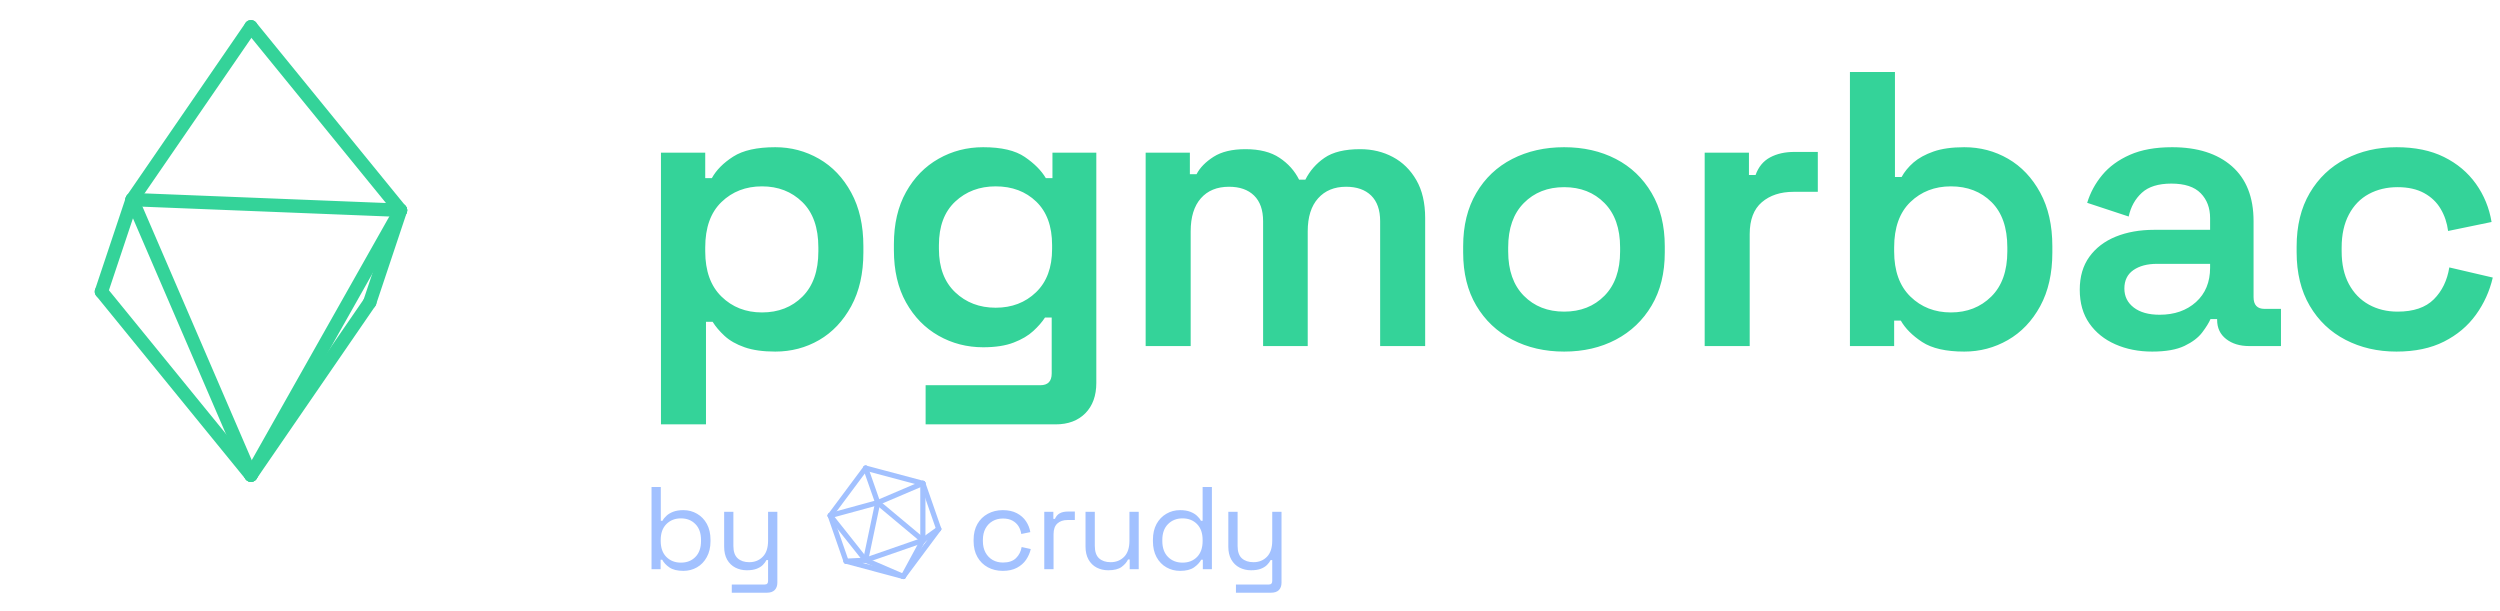
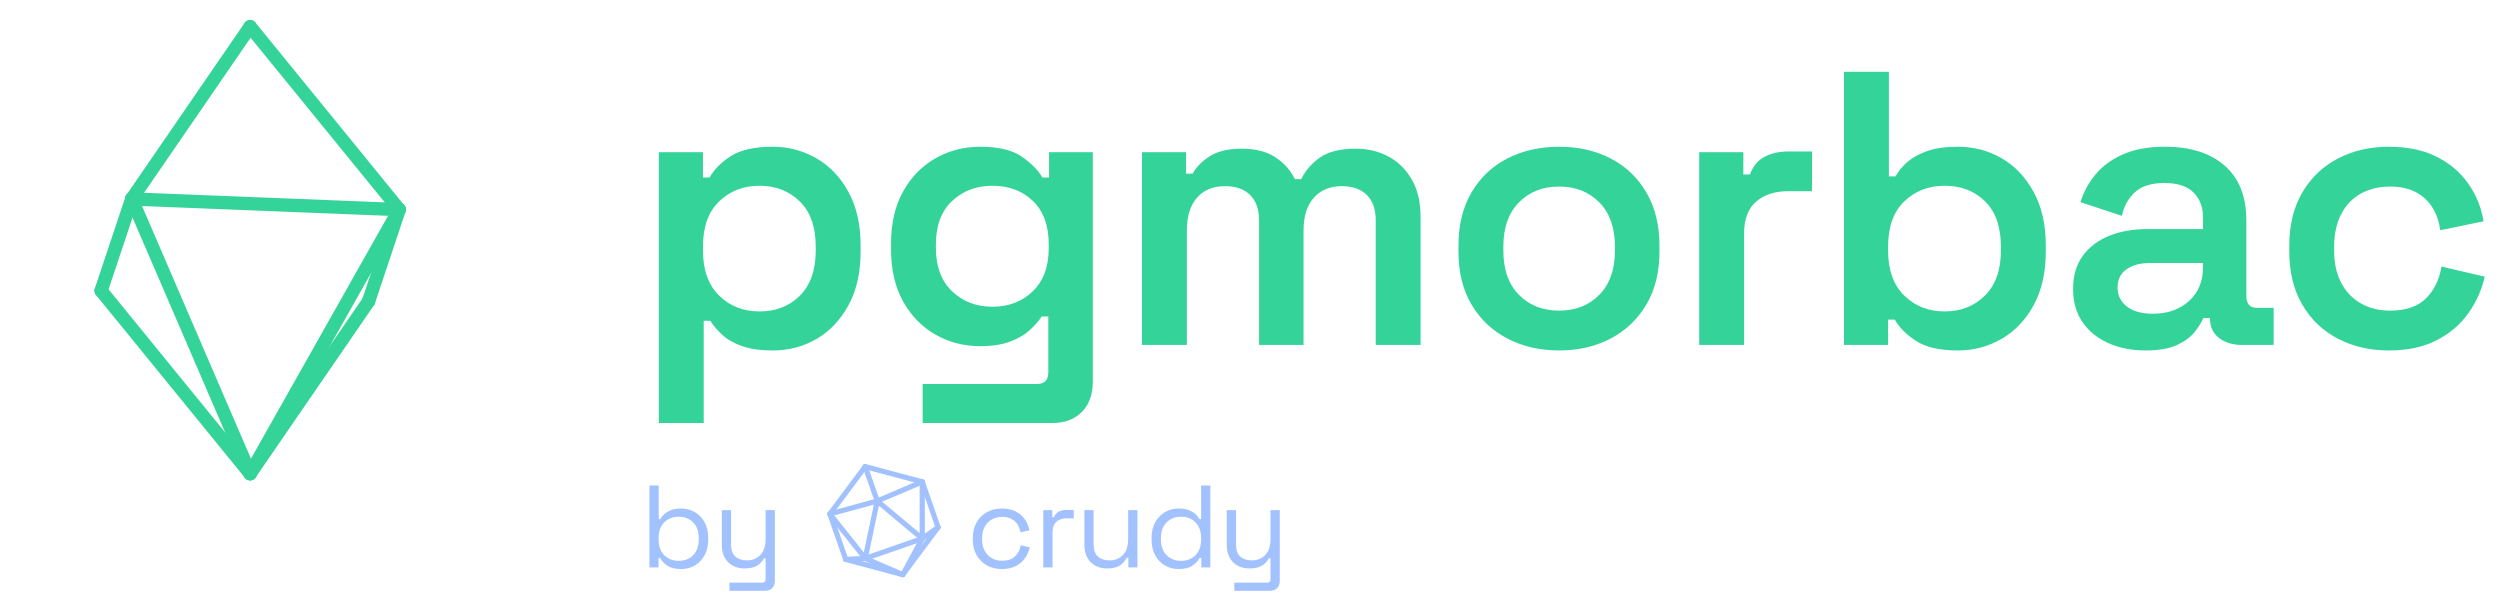
- <svg xmlns="http://www.w3.org/2000/svg" viewBox="0 0 498.1 121.6" role="img" aria-label="pgmorbac logo">
+ <svg xmlns="http://www.w3.org/2000/svg" viewBox="0 0 499.7 121.6" role="img" aria-label="pgmorbac logo">
  <svg x="0" y="0" width="100" height="100" viewBox="-1.314 -1.314 2.628 2.628">
    <line x1="0.622" y1="0.269" x2="0.000" y2="1.174" stroke="#34d399" stroke-width="0.070" stroke-linecap="round" opacity="1.000" />
    <line x1="0.000" y1="1.174" x2="-0.783" y2="0.213" stroke="#34d399" stroke-width="0.070" stroke-linecap="round" opacity="1.000" />
    <line x1="0.622" y1="0.269" x2="0.783" y2="-0.213" stroke="#34d399" stroke-width="0.070" stroke-linecap="round" opacity="1.000" />
    <line x1="-0.622" y1="-0.269" x2="-0.783" y2="0.213" stroke="#34d399" stroke-width="0.070" stroke-linecap="round" opacity="1.000" />
    <line x1="0.783" y1="-0.213" x2="0.000" y2="-1.174" stroke="#34d399" stroke-width="0.070" stroke-linecap="round" opacity="1.000" />
    <line x1="-0.622" y1="-0.269" x2="0.000" y2="-1.174" stroke="#34d399" stroke-width="0.070" stroke-linecap="round" opacity="1.000" />
    <line x1="0.000" y1="1.174" x2="0.783" y2="-0.213" stroke="#34d399" stroke-width="0.070" stroke-linecap="round" opacity="1.000" />
    <line x1="0.000" y1="1.174" x2="-0.622" y2="-0.269" stroke="#34d399" stroke-width="0.070" stroke-linecap="round" opacity="1.000" />
    <line x1="0.783" y1="-0.213" x2="-0.622" y2="-0.269" stroke="#34d399" stroke-width="0.070" stroke-linecap="round" opacity="1.000" />
  </svg>
-   <path d="M140.66 84.55L131.69 84.55L131.69 30.42L140.51 30.42L140.51 35.49L141.83 35.49Q143.16 33.07 146.09 31.20Q149.01 29.33 154.47 29.33Q159.15 29.33 163.17 31.63Q167.18 33.93 169.60 38.38Q172.02 42.82 172.02 49.06L172.02 50.31Q172.02 56.55 169.60 61Q167.18 65.44 163.21 67.75Q159.23 70.05 154.47 70.05Q150.80 70.05 148.35 69.19Q145.89 68.33 144.37 66.93Q142.85 65.52 141.99 64.12L140.66 64.12L140.66 84.55M151.82 62.25Q156.73 62.25 159.89 59.09Q163.05 55.93 163.05 50.08L163.05 49.30Q163.05 43.37 159.85 40.25Q156.65 37.13 151.82 37.13Q146.98 37.13 143.75 40.25Q140.51 43.37 140.51 49.30L140.51 50.08Q140.51 55.93 143.75 59.09Q146.98 62.25 151.82 62.25M178.10 49.84L178.10 48.67Q178.10 42.59 180.52 38.26Q182.94 33.93 187 31.63Q191.05 29.33 195.89 29.33Q201.35 29.33 204.19 31.28Q207.04 33.23 208.37 35.49L209.69 35.49L209.69 30.42L218.43 30.42L218.43 76.29Q218.43 80.11 216.25 82.33Q214.06 84.55 210.32 84.55L184.42 84.55L184.42 76.75L207.28 76.75Q209.54 76.75 209.54 74.41L209.54 63.26L208.21 63.26Q207.35 64.59 205.87 65.95Q204.39 67.32 201.97 68.25Q199.55 69.19 195.89 69.19Q191.05 69.19 187 66.89Q182.94 64.59 180.52 60.26Q178.10 55.93 178.10 49.84M198.38 61.31Q203.22 61.31 206.42 58.23Q209.62 55.15 209.62 49.61L209.62 48.83Q209.62 43.21 206.46 40.17Q203.30 37.13 198.38 37.13Q193.55 37.13 190.31 40.17Q187.07 43.21 187.07 48.83L187.07 49.61Q187.07 55.15 190.31 58.23Q193.55 61.31 198.38 61.31M237.23 68.95L228.26 68.95L228.26 30.42L237.07 30.42L237.07 34.71L238.40 34.71Q239.41 32.76 241.79 31.24Q244.17 29.72 248.15 29.72Q252.36 29.72 254.93 31.44Q257.51 33.15 258.83 35.80L260.08 35.80Q261.41 33.15 263.90 31.44Q266.40 29.72 271 29.72Q274.59 29.72 277.51 31.28Q280.44 32.84 282.19 35.88Q283.95 38.92 283.95 43.45L283.95 68.95L274.98 68.95L274.98 44.07Q274.98 40.72 273.19 38.96Q271.39 37.21 268.19 37.21Q264.68 37.21 262.62 39.51Q260.55 41.81 260.55 46.10L260.55 68.95L251.66 68.95L251.66 44.07Q251.66 40.72 249.86 38.96Q248.07 37.21 244.87 37.21Q241.28 37.21 239.26 39.51Q237.23 41.81 237.23 46.10L237.23 68.95M311.64 70.05Q305.87 70.05 301.30 67.67Q296.74 65.29 294.13 60.88Q291.52 56.47 291.52 50.31L291.52 49.06Q291.52 42.90 294.13 38.46Q296.74 34.01 301.30 31.67Q305.87 29.33 311.64 29.33Q317.41 29.33 321.94 31.67Q326.46 34.01 329.07 38.46Q331.69 42.90 331.69 49.06L331.69 50.31Q331.69 56.47 329.07 60.88Q326.46 65.29 321.94 67.67Q317.41 70.05 311.64 70.05M311.64 62.09Q316.55 62.09 319.67 58.93Q322.79 55.77 322.79 50.08L322.79 49.30Q322.79 43.60 319.67 40.45Q316.55 37.29 311.64 37.29Q306.73 37.29 303.61 40.45Q300.49 43.60 300.49 49.30L300.49 50.08Q300.49 55.77 303.61 58.93Q306.73 62.09 311.64 62.09M348.61 68.95L339.64 68.95L339.64 30.42L348.46 30.42L348.46 34.87L349.78 34.87Q350.64 32.45 352.67 31.36Q354.70 30.27 357.50 30.27L362.18 30.27L362.18 38.22L357.35 38.22Q353.45 38.22 351.03 40.29Q348.61 42.36 348.61 46.65L348.61 68.95M391.36 70.05Q385.90 70.05 382.97 68.14Q380.05 66.22 378.72 63.88L377.39 63.88L377.39 68.95L368.58 68.95L368.58 14.35L377.55 14.35L377.55 35.26L378.88 35.26Q379.73 33.70 381.25 32.37Q382.78 31.05 385.23 30.19Q387.69 29.33 391.36 29.33Q396.11 29.33 400.09 31.63Q404.07 33.93 406.49 38.38Q408.91 42.82 408.91 49.06L408.91 50.31Q408.91 56.55 406.49 61Q404.07 65.44 400.05 67.75Q396.04 70.05 391.36 70.05M388.70 62.25Q393.54 62.25 396.74 59.09Q399.94 55.93 399.94 50.08L399.94 49.30Q399.94 43.37 396.78 40.25Q393.62 37.13 388.70 37.13Q383.87 37.13 380.63 40.25Q377.39 43.37 377.39 49.30L377.39 50.08Q377.39 55.93 380.63 59.09Q383.87 62.25 388.70 62.25M428.80 70.05Q424.74 70.05 421.46 68.60Q418.19 67.16 416.28 64.43Q414.37 61.70 414.37 57.72Q414.37 53.82 416.28 51.17Q418.19 48.52 421.54 47.15Q424.90 45.79 429.19 45.79L440.34 45.79L440.34 43.45Q440.34 40.41 438.47 38.50Q436.60 36.58 432.62 36.58Q428.72 36.58 426.73 38.42Q424.74 40.25 424.12 43.14L415.85 40.41Q416.78 37.36 418.85 34.87Q420.92 32.37 424.35 30.85Q427.78 29.33 432.77 29.33Q440.34 29.33 444.67 33.11Q449 36.90 449 44.07L449 59.20Q449 61.54 451.18 61.54L454.46 61.54L454.46 68.95L448.14 68.95Q445.33 68.95 443.54 67.55Q441.74 66.15 441.74 63.73L441.74 63.57L440.42 63.57Q439.95 64.66 438.78 66.22Q437.61 67.78 435.23 68.92Q432.85 70.05 428.80 70.05M430.28 62.71Q434.72 62.71 437.53 60.18Q440.34 57.64 440.34 53.35L440.34 52.57L429.73 52.57Q426.85 52.57 425.05 53.82Q423.26 55.07 423.26 57.49Q423.26 59.83 425.13 61.27Q427 62.71 430.28 62.71M477.47 70.05Q471.85 70.05 467.33 67.71Q462.80 65.37 460.19 60.92Q457.58 56.47 457.58 50.23L457.58 49.14Q457.58 42.90 460.19 38.46Q462.80 34.01 467.33 31.67Q471.85 29.33 477.47 29.33Q483.01 29.33 486.94 31.28Q490.88 33.23 493.30 36.62Q495.72 40.02 496.42 44.23L487.76 46.02Q487.45 43.60 486.28 41.62Q485.11 39.63 482.97 38.46Q480.82 37.29 477.70 37.29Q474.50 37.29 471.97 38.65Q469.43 40.02 467.99 42.75Q466.55 45.48 466.55 49.30L466.55 50.08Q466.55 53.90 467.99 56.59Q469.43 59.28 471.97 60.69Q474.50 62.09 477.70 62.09Q482.46 62.09 484.92 59.63Q487.37 57.18 488 53.28L496.66 55.30Q495.72 59.36 493.30 62.71Q490.88 66.07 486.94 68.06Q483.01 70.05 477.47 70.05" fill="#34d399" />
-   <path d="M136.16 113.74Q134.38 113.74 133.38 113.06Q132.39 112.38 131.94 111.52L131.62 111.52L131.62 113.41L129.81 113.41L129.81 97.03L131.66 97.03L131.66 103.77L131.99 103.77Q132.27 103.23 132.79 102.76Q133.30 102.28 134.13 101.96Q134.96 101.64 136.16 101.64Q137.65 101.64 138.88 102.36Q140.11 103.07 140.84 104.39Q141.56 105.72 141.56 107.54L141.56 107.84Q141.56 109.67 140.82 111Q140.09 112.34 138.86 113.04Q137.63 113.74 136.16 113.74M135.66 112.10Q137.44 112.10 138.55 110.97Q139.67 109.83 139.67 107.80L139.67 107.59Q139.67 105.55 138.55 104.42Q137.44 103.28 135.66 103.28Q133.91 103.28 132.77 104.42Q131.64 105.55 131.64 107.59L131.64 107.80Q131.64 109.83 132.77 110.97Q133.91 112.10 135.66 112.10M152.82 118.09L145.80 118.09L145.80 116.46L152.35 116.46Q153.03 116.46 153.03 115.75L153.03 111.59L152.70 111.59Q152.47 112.08 151.99 112.56Q151.51 113.04 150.73 113.33Q149.96 113.62 148.79 113.62Q147.55 113.62 146.51 113.09Q145.47 112.55 144.87 111.50Q144.28 110.44 144.28 108.92L144.28 101.97L146.12 101.97L146.12 108.78Q146.12 110.47 146.98 111.24Q147.83 112.01 149.28 112.01Q150.92 112.01 151.97 110.93Q153.03 109.86 153.03 107.73L153.03 101.97L154.88 101.97L154.88 116.08Q154.88 117.02 154.35 117.56Q153.82 118.09 152.82 118.09" fill="#a2c1ff" />
-   <svg x="163.346" y="91.184" width="25.74" height="25.74" viewBox="-1.121 -1.121 2.241 2.241">
+   <path d="M140.66 84.55L131.69 84.55L131.69 30.42L140.51 30.42L140.51 35.49L141.83 35.49Q143.16 33.07 146.09 31.20Q149.01 29.33 154.47 29.33L154.47 29.33Q159.15 29.33 163.17 31.63Q167.18 33.93 169.60 38.38Q172.02 42.82 172.02 49.06L172.02 49.06L172.02 50.31Q172.02 56.55 169.60 61.00Q167.18 65.44 163.21 67.75Q159.23 70.05 154.47 70.05L154.47 70.05Q150.80 70.05 148.35 69.19Q145.89 68.33 144.37 66.93Q142.85 65.52 141.99 64.12L141.99 64.12L140.66 64.12L140.66 84.55M151.82 62.25L151.82 62.25Q156.73 62.25 159.89 59.09Q163.05 55.93 163.05 50.08L163.05 50.08L163.05 49.30Q163.05 43.37 159.85 40.25Q156.65 37.13 151.82 37.13L151.82 37.13Q146.98 37.13 143.75 40.25Q140.51 43.37 140.51 49.30L140.51 49.30L140.51 50.08Q140.51 55.93 143.75 59.09Q146.98 62.25 151.82 62.25M178.10 49.84L178.10 49.84L178.10 48.67Q178.10 42.59 180.52 38.26Q182.94 33.93 187.00 31.63Q191.05 29.33 195.89 29.33L195.89 29.33Q201.35 29.33 204.19 31.28Q207.04 33.23 208.37 35.49L208.37 35.49L209.69 35.49L209.69 30.42L218.43 30.42L218.43 76.29Q218.43 80.11 216.25 82.33Q214.06 84.55 210.32 84.55L210.32 84.55L184.42 84.55L184.42 76.75L207.28 76.75Q209.54 76.75 209.54 74.41L209.54 74.41L209.54 63.26L208.21 63.26Q207.35 64.59 205.87 65.95Q204.39 67.32 201.97 68.25Q199.55 69.19 195.89 69.19L195.89 69.19Q191.05 69.19 187.00 66.89Q182.94 64.59 180.52 60.26Q178.10 55.93 178.10 49.84M198.38 61.31L198.38 61.31Q203.22 61.31 206.42 58.23Q209.62 55.15 209.62 49.61L209.62 49.61L209.62 48.83Q209.62 43.21 206.46 40.17Q203.30 37.13 198.38 37.13L198.38 37.13Q193.55 37.13 190.31 40.17Q187.07 43.21 187.07 48.83L187.07 48.83L187.07 49.61Q187.07 55.15 190.31 58.23Q193.55 61.31 198.38 61.31M237.23 68.95L228.26 68.95L228.26 30.42L237.07 30.42L237.07 34.71L238.40 34.71Q239.41 32.76 241.79 31.24Q244.17 29.72 248.15 29.72L248.15 29.72Q252.36 29.72 254.93 31.44Q257.51 33.15 258.83 35.80L258.83 35.80L260.08 35.80Q261.41 33.15 263.90 31.44Q266.40 29.72 271.00 29.72L271.00 29.72Q274.59 29.72 277.51 31.28Q280.44 32.84 282.19 35.88Q283.95 38.92 283.95 43.45L283.95 43.45L283.95 68.95L274.98 68.95L274.98 44.07Q274.98 40.72 273.19 38.96Q271.39 37.21 268.19 37.21L268.19 37.21Q264.68 37.21 262.62 39.51Q260.55 41.81 260.55 46.10L260.55 46.10L260.55 68.95L251.66 68.95L251.66 44.07Q251.66 40.72 249.86 38.96Q248.07 37.21 244.87 37.21L244.87 37.21Q241.28 37.21 239.26 39.51Q237.23 41.81 237.23 46.10L237.23 46.10L237.23 68.95M311.64 70.05L311.64 70.05Q305.87 70.05 301.30 67.67Q296.74 65.29 294.13 60.88Q291.52 56.47 291.52 50.31L291.52 50.31L291.52 49.06Q291.52 42.90 294.13 38.46Q296.74 34.01 301.30 31.67Q305.87 29.33 311.64 29.33L311.64 29.33Q317.41 29.33 321.94 31.67Q326.46 34.01 329.07 38.46Q331.69 42.90 331.69 49.06L331.69 49.06L331.69 50.31Q331.69 56.47 329.07 60.88Q326.46 65.29 321.94 67.67Q317.41 70.05 311.64 70.05M311.64 62.09L311.64 62.09Q316.55 62.09 319.67 58.93Q322.79 55.77 322.79 50.08L322.79 50.08L322.79 49.30Q322.79 43.60 319.67 40.45Q316.55 37.29 311.64 37.29L311.64 37.29Q306.73 37.29 303.61 40.45Q300.49 43.60 300.49 49.30L300.49 49.30L300.49 50.08Q300.49 55.77 303.61 58.93Q306.73 62.09 311.64 62.09M348.61 68.95L339.64 68.95L339.64 30.42L348.46 30.42L348.46 34.87L349.78 34.87Q350.64 32.45 352.67 31.36Q354.70 30.27 357.50 30.27L357.50 30.27L362.18 30.27L362.18 38.22L357.35 38.22Q353.45 38.22 351.03 40.29Q348.61 42.36 348.61 46.65L348.61 46.65L348.61 68.95M391.36 70.05L391.36 70.05Q385.90 70.05 382.97 68.14Q380.05 66.22 378.72 63.88L378.72 63.88L377.39 63.88L377.39 68.95L368.58 68.95L368.58 14.35L377.55 14.35L377.55 35.26L378.88 35.26Q379.73 33.70 381.25 32.37Q382.78 31.05 385.23 30.19Q387.69 29.33 391.36 29.33L391.36 29.33Q396.11 29.33 400.09 31.63Q404.07 33.93 406.49 38.38Q408.91 42.82 408.91 49.06L408.91 49.06L408.91 50.31Q408.91 56.55 406.49 61.00Q404.07 65.44 400.05 67.75Q396.04 70.05 391.36 70.05M388.70 62.25L388.70 62.25Q393.54 62.25 396.74 59.09Q399.94 55.93 399.94 50.08L399.94 50.08L399.94 49.30Q399.94 43.37 396.78 40.25Q393.62 37.13 388.70 37.13L388.70 37.13Q383.87 37.13 380.63 40.25Q377.39 43.37 377.39 49.30L377.39 49.30L377.39 50.08Q377.39 55.93 380.63 59.09Q383.87 62.25 388.70 62.25M428.80 70.05L428.80 70.05Q424.74 70.05 421.46 68.60Q418.19 67.16 416.28 64.43Q414.37 61.70 414.37 57.72L414.37 57.72Q414.37 53.82 416.28 51.17Q418.19 48.52 421.54 47.15Q424.90 45.79 429.19 45.79L429.19 45.79L440.34 45.79L440.34 43.45Q440.34 40.41 438.47 38.50Q436.60 36.58 432.62 36.58L432.62 36.58Q428.72 36.58 426.73 38.42Q424.74 40.25 424.12 43.14L424.12 43.14L415.85 40.41Q416.78 37.36 418.85 34.87Q420.92 32.37 424.35 30.85Q427.78 29.33 432.77 29.33L432.77 29.33Q440.34 29.33 444.67 33.11Q449.00 36.90 449.00 44.07L449.00 44.07L449.00 59.20Q449.00 61.54 451.18 61.54L451.18 61.54L454.46 61.54L454.46 68.95L448.14 68.95Q445.33 68.95 443.54 67.55Q441.74 66.15 441.74 63.73L441.74 63.73L441.74 63.57L440.42 63.57Q439.95 64.66 438.78 66.22Q437.61 67.78 435.23 68.92Q432.85 70.05 428.80 70.05M430.28 62.71L430.28 62.71Q434.72 62.71 437.53 60.18Q440.34 57.64 440.34 53.35L440.34 53.35L440.34 52.57L429.73 52.57Q426.85 52.57 425.05 53.82Q423.26 55.07 423.26 57.49L423.26 57.49Q423.26 59.83 425.13 61.27Q427.00 62.71 430.28 62.71M477.47 70.05L477.47 70.05Q471.85 70.05 467.33 67.71Q462.80 65.37 460.19 60.92Q457.58 56.47 457.58 50.23L457.58 50.23L457.58 49.14Q457.58 42.90 460.19 38.46Q462.80 34.01 467.33 31.67Q471.85 29.33 477.47 29.33L477.47 29.33Q483.01 29.33 486.94 31.28Q490.88 33.23 493.30 36.62Q495.72 40.02 496.42 44.23L496.42 44.23L487.76 46.02Q487.45 43.60 486.28 41.62Q485.11 39.63 482.97 38.46Q480.82 37.29 477.70 37.29L477.70 37.29Q474.50 37.29 471.97 38.65Q469.43 40.02 467.99 42.75Q466.55 45.48 466.55 49.30L466.55 49.30L466.55 50.08Q466.55 53.90 467.99 56.59Q469.43 59.28 471.97 60.69Q474.50 62.09 477.70 62.09L477.70 62.09Q482.46 62.09 484.92 59.63Q487.37 57.18 488.00 53.28L488.00 53.28L496.66 55.30Q495.72 59.36 493.30 62.71Q490.88 66.07 486.94 68.06Q483.01 70.05 477.47 70.05" fill="#34d399" />
+   <path d="M136.16 113.74L136.16 113.74Q134.38 113.74 133.38 113.06Q132.39 112.38 131.94 111.52L131.94 111.52L131.62 111.52L131.62 113.41L129.81 113.41L129.81 97.03L131.66 97.03L131.66 103.77L131.99 103.77Q132.27 103.23 132.79 102.76Q133.30 102.28 134.13 101.96Q134.96 101.64 136.16 101.64L136.16 101.64Q137.65 101.64 138.88 102.36Q140.11 103.07 140.84 104.39Q141.56 105.72 141.56 107.54L141.56 107.54L141.56 107.84Q141.56 109.67 140.82 111.00Q140.09 112.34 138.86 113.04Q137.63 113.74 136.16 113.74M135.66 112.10L135.66 112.10Q137.44 112.10 138.55 110.97Q139.67 109.83 139.67 107.80L139.67 107.80L139.67 107.59Q139.67 105.55 138.55 104.42Q137.44 103.28 135.66 103.28L135.66 103.28Q133.91 103.28 132.77 104.42Q131.64 105.55 131.64 107.59L131.64 107.59L131.64 107.80Q131.64 109.83 132.77 110.97Q133.91 112.10 135.66 112.10M152.82 118.09L145.80 118.09L145.80 116.46L152.35 116.46Q153.03 116.46 153.03 115.75L153.03 115.75L153.03 111.59L152.70 111.59Q152.47 112.08 151.99 112.56Q151.51 113.04 150.73 113.33Q149.96 113.62 148.79 113.62L148.79 113.62Q147.55 113.62 146.51 113.09Q145.47 112.55 144.87 111.50Q144.28 110.44 144.28 108.92L144.28 108.92L144.28 101.97L146.12 101.97L146.12 108.78Q146.12 110.47 146.98 111.24Q147.83 112.01 149.28 112.01L149.28 112.01Q150.92 112.01 151.97 110.93Q153.03 109.86 153.03 107.73L153.03 107.73L153.03 101.97L154.88 101.97L154.88 116.08Q154.88 117.02 154.35 117.56Q153.82 118.09 152.82 118.09L152.82 118.09" fill="#a2c1ff" />
+   <svg x="163.814" y="91.184" width="25.74" height="25.74" viewBox="-1.121 -1.121 2.241 2.241">
    <line x1="0.327" y1="0.940" x2="0.941" y2="0.116" stroke="#a2c1ff" stroke-width="0.090" stroke-linecap="round" opacity="1.000" />
    <line x1="-0.666" y1="0.675" x2="0.327" y2="0.940" stroke="#a2c1ff" stroke-width="0.090" stroke-linecap="round" opacity="1.000" />
    <line x1="0.666" y1="-0.675" x2="0.941" y2="0.116" stroke="#a2c1ff" stroke-width="0.090" stroke-linecap="round" opacity="1.000" />
    <line x1="-0.666" y1="0.675" x2="-0.941" y2="-0.116" stroke="#a2c1ff" stroke-width="0.090" stroke-linecap="round" opacity="1.000" />
    <line x1="0.941" y1="0.116" x2="0.666" y2="0.313" stroke="#a2c1ff" stroke-width="0.090" stroke-linecap="round" opacity="1.000" />
    <line x1="-0.327" y1="0.658" x2="-0.666" y2="0.675" stroke="#a2c1ff" stroke-width="0.090" stroke-linecap="round" opacity="1.000" />
    <line x1="0.666" y1="-0.675" x2="-0.327" y2="-0.940" stroke="#a2c1ff" stroke-width="0.090" stroke-linecap="round" opacity="1.000" />
    <line x1="-0.941" y1="-0.116" x2="-0.327" y2="-0.940" stroke="#a2c1ff" stroke-width="0.090" stroke-linecap="round" opacity="1.000" />
    <line x1="0.666" y1="0.313" x2="0.327" y2="0.940" stroke="#a2c1ff" stroke-width="0.090" stroke-linecap="round" opacity="1.000" />
    <line x1="-0.327" y1="0.658" x2="0.327" y2="0.940" stroke="#a2c1ff" stroke-width="0.090" stroke-linecap="round" opacity="1.000" />
    <line x1="0.666" y1="0.313" x2="0.666" y2="-0.675" stroke="#a2c1ff" stroke-width="0.090" stroke-linecap="round" opacity="1.000" />
    <line x1="-0.941" y1="-0.116" x2="-0.327" y2="0.658" stroke="#a2c1ff" stroke-width="0.090" stroke-linecap="round" opacity="1.000" />
    <line x1="-0.327" y1="-0.940" x2="-0.117" y2="-0.341" stroke="#a2c1ff" stroke-width="0.090" stroke-linecap="round" opacity="1.000" />
    <line x1="-0.117" y1="-0.341" x2="0.666" y2="-0.675" stroke="#a2c1ff" stroke-width="0.090" stroke-linecap="round" opacity="1.000" />
    <line x1="-0.941" y1="-0.116" x2="-0.117" y2="-0.341" stroke="#a2c1ff" stroke-width="0.090" stroke-linecap="round" opacity="1.000" />
    <line x1="0.666" y1="0.313" x2="-0.327" y2="0.658" stroke="#a2c1ff" stroke-width="0.090" stroke-linecap="round" opacity="1.000" />
    <line x1="-0.117" y1="-0.341" x2="0.666" y2="0.313" stroke="#a2c1ff" stroke-width="0.090" stroke-linecap="round" opacity="1.000" />
    <line x1="-0.327" y1="0.658" x2="-0.117" y2="-0.341" stroke="#a2c1ff" stroke-width="0.090" stroke-linecap="round" opacity="1.000" />
  </svg>
-   <path d="M199.80 113.74Q198.14 113.74 196.82 113.03Q195.50 112.31 194.74 110.98Q193.98 109.65 193.98 107.82L193.98 107.56Q193.98 105.72 194.74 104.39Q195.50 103.07 196.82 102.36Q198.14 101.64 199.80 101.64Q201.44 101.64 202.60 102.25Q203.76 102.86 204.43 103.87Q205.09 104.87 205.28 106.02L203.48 106.39Q203.36 105.55 202.93 104.85Q202.49 104.15 201.72 103.73Q200.95 103.31 199.83 103.31Q198.68 103.31 197.78 103.82Q196.88 104.33 196.35 105.29Q195.83 106.25 195.83 107.59L195.83 107.80Q195.83 109.13 196.35 110.09Q196.88 111.05 197.78 111.57Q198.68 112.08 199.83 112.08Q201.54 112.08 202.44 111.19Q203.34 110.30 203.55 108.99L205.37 109.39Q205.12 110.51 204.44 111.52Q203.76 112.52 202.60 113.13Q201.44 113.74 199.80 113.74M209.91 113.41L208.06 113.41L208.06 101.97L209.87 101.97L209.87 103.38L210.19 103.38Q210.50 102.63 211.13 102.28Q211.76 101.92 212.79 101.92L214.15 101.92L214.15 103.61L212.67 103.61Q211.43 103.61 210.67 104.30Q209.91 104.99 209.91 106.44L209.91 113.41M220.79 113.62Q219.55 113.62 218.51 113.09Q217.47 112.55 216.87 111.48Q216.28 110.42 216.28 108.90L216.28 101.97L218.13 101.97L218.13 108.76Q218.13 110.47 218.98 111.24Q219.83 112.01 221.28 112.01Q222.92 112.01 223.98 110.93Q225.03 109.86 225.03 107.73L225.03 101.97L226.88 101.97L226.88 113.41L225.08 113.41L225.08 111.47L224.75 111.47Q224.37 112.29 223.46 112.96Q222.55 113.62 220.79 113.62M235.11 113.74Q233.64 113.74 232.40 113.04Q231.16 112.34 230.43 111Q229.71 109.67 229.71 107.84L229.71 107.54Q229.71 105.72 230.43 104.39Q231.16 103.07 232.39 102.36Q233.62 101.64 235.11 101.64Q236.31 101.64 237.14 101.96Q237.97 102.28 238.48 102.76Q239 103.23 239.28 103.77L239.61 103.77L239.61 97.03L241.46 97.03L241.46 113.41L239.65 113.41L239.65 111.52L239.33 111.52Q238.86 112.38 237.88 113.06Q236.89 113.74 235.11 113.74M235.61 112.10Q237.38 112.10 238.50 110.97Q239.61 109.83 239.61 107.80L239.61 107.59Q239.61 105.55 238.50 104.42Q237.38 103.28 235.61 103.28Q233.85 103.28 232.72 104.42Q231.58 105.55 231.58 107.59L231.58 107.80Q231.58 109.83 232.72 110.97Q233.85 112.10 235.61 112.10M253.27 118.09L246.25 118.09L246.25 116.46L252.80 116.46Q253.48 116.46 253.48 115.75L253.48 111.59L253.16 111.59Q252.92 112.08 252.44 112.56Q251.96 113.04 251.19 113.33Q250.42 113.62 249.25 113.62Q248.01 113.62 246.97 113.09Q245.93 112.55 245.33 111.50Q244.73 110.44 244.73 108.92L244.73 101.97L246.58 101.97L246.58 108.78Q246.58 110.47 247.43 111.24Q248.29 112.01 249.74 112.01Q251.38 112.01 252.43 110.93Q253.48 109.86 253.48 107.73L253.48 101.97L255.33 101.97L255.33 116.08Q255.33 117.02 254.81 117.56Q254.28 118.09 253.27 118.09" fill="#a2c1ff" />
+   <path d="M200.27 113.74L200.27 113.74Q198.61 113.74 197.29 113.03Q195.97 112.31 195.21 110.98Q194.44 109.65 194.44 107.82L194.44 107.82L194.44 107.56Q194.44 105.72 195.21 104.39Q195.97 103.07 197.29 102.36Q198.61 101.64 200.27 101.64L200.27 101.64Q201.91 101.64 203.07 102.25Q204.23 102.86 204.89 103.87Q205.56 104.87 205.75 106.02L205.75 106.02L203.95 106.39Q203.83 105.55 203.40 104.85Q202.96 104.15 202.19 103.73Q201.42 103.31 200.30 103.31L200.30 103.31Q199.15 103.31 198.25 103.82Q197.35 104.33 196.82 105.29Q196.29 106.25 196.29 107.59L196.29 107.59L196.29 107.80Q196.29 109.13 196.82 110.09Q197.35 111.05 198.25 111.57Q199.15 112.08 200.30 112.08L200.30 112.08Q202.00 112.08 202.90 111.19Q203.81 110.30 204.02 108.99L204.02 108.99L205.84 109.39Q205.58 110.51 204.90 111.52Q204.23 112.52 203.07 113.13Q201.91 113.74 200.27 113.74M210.38 113.41L208.53 113.41L208.53 101.97L210.33 101.97L210.33 103.38L210.66 103.38Q210.97 102.63 211.60 102.28Q212.23 101.92 213.26 101.92L213.26 101.92L214.62 101.92L214.62 103.61L213.14 103.61Q211.90 103.61 211.14 104.30Q210.38 104.99 210.38 106.44L210.38 106.44L210.38 113.41M221.26 113.62L221.26 113.62Q220.02 113.62 218.98 113.09Q217.94 112.55 217.34 111.48Q216.75 110.42 216.75 108.90L216.75 108.90L216.75 101.97L218.59 101.97L218.59 108.76Q218.59 110.47 219.45 111.24Q220.30 112.01 221.75 112.01L221.75 112.01Q223.39 112.01 224.44 110.93Q225.50 109.86 225.50 107.73L225.50 107.73L225.50 101.97L227.35 101.97L227.35 113.41L225.54 113.41L225.54 111.47L225.22 111.47Q224.84 112.29 223.93 112.96Q223.02 113.62 221.26 113.62M235.58 113.74L235.58 113.74Q234.11 113.74 232.87 113.04Q231.63 112.34 230.90 111.00Q230.18 109.67 230.18 107.84L230.18 107.84L230.18 107.54Q230.18 105.72 230.90 104.39Q231.63 103.07 232.86 102.36Q234.08 101.64 235.58 101.64L235.58 101.64Q236.78 101.64 237.61 101.96Q238.44 102.28 238.95 102.76Q239.47 103.23 239.75 103.77L239.75 103.77L240.08 103.77L240.08 97.03L241.92 97.03L241.92 113.41L240.12 113.41L240.12 111.52L239.79 111.52Q239.33 112.38 238.34 113.06Q237.36 113.74 235.58 113.74M236.07 112.10L236.07 112.10Q237.85 112.10 238.96 110.97Q240.08 109.83 240.08 107.80L240.08 107.80L240.08 107.59Q240.08 105.55 238.96 104.42Q237.85 103.28 236.07 103.28L236.07 103.28Q234.32 103.28 233.18 104.42Q232.05 105.55 232.05 107.59L232.05 107.59L232.05 107.80Q232.05 109.83 233.18 110.97Q234.32 112.10 236.07 112.10M253.74 118.09L246.72 118.09L246.72 116.46L253.27 116.46Q253.95 116.46 253.95 115.75L253.95 115.75L253.95 111.59L253.62 111.59Q253.39 112.08 252.91 112.56Q252.43 113.04 251.66 113.33Q250.89 113.62 249.72 113.62L249.72 113.62Q248.48 113.62 247.43 113.09Q246.39 112.55 245.80 111.50Q245.20 110.44 245.20 108.92L245.20 108.92L245.20 101.97L247.05 101.97L247.05 108.78Q247.05 110.47 247.90 111.24Q248.76 112.01 250.21 112.01L250.21 112.01Q251.85 112.01 252.90 110.93Q253.95 109.86 253.95 107.73L253.95 107.73L253.95 101.97L255.80 101.97L255.80 116.08Q255.80 117.02 255.27 117.56Q254.75 118.09 253.74 118.09L253.74 118.09" fill="#a2c1ff" />
</svg>
